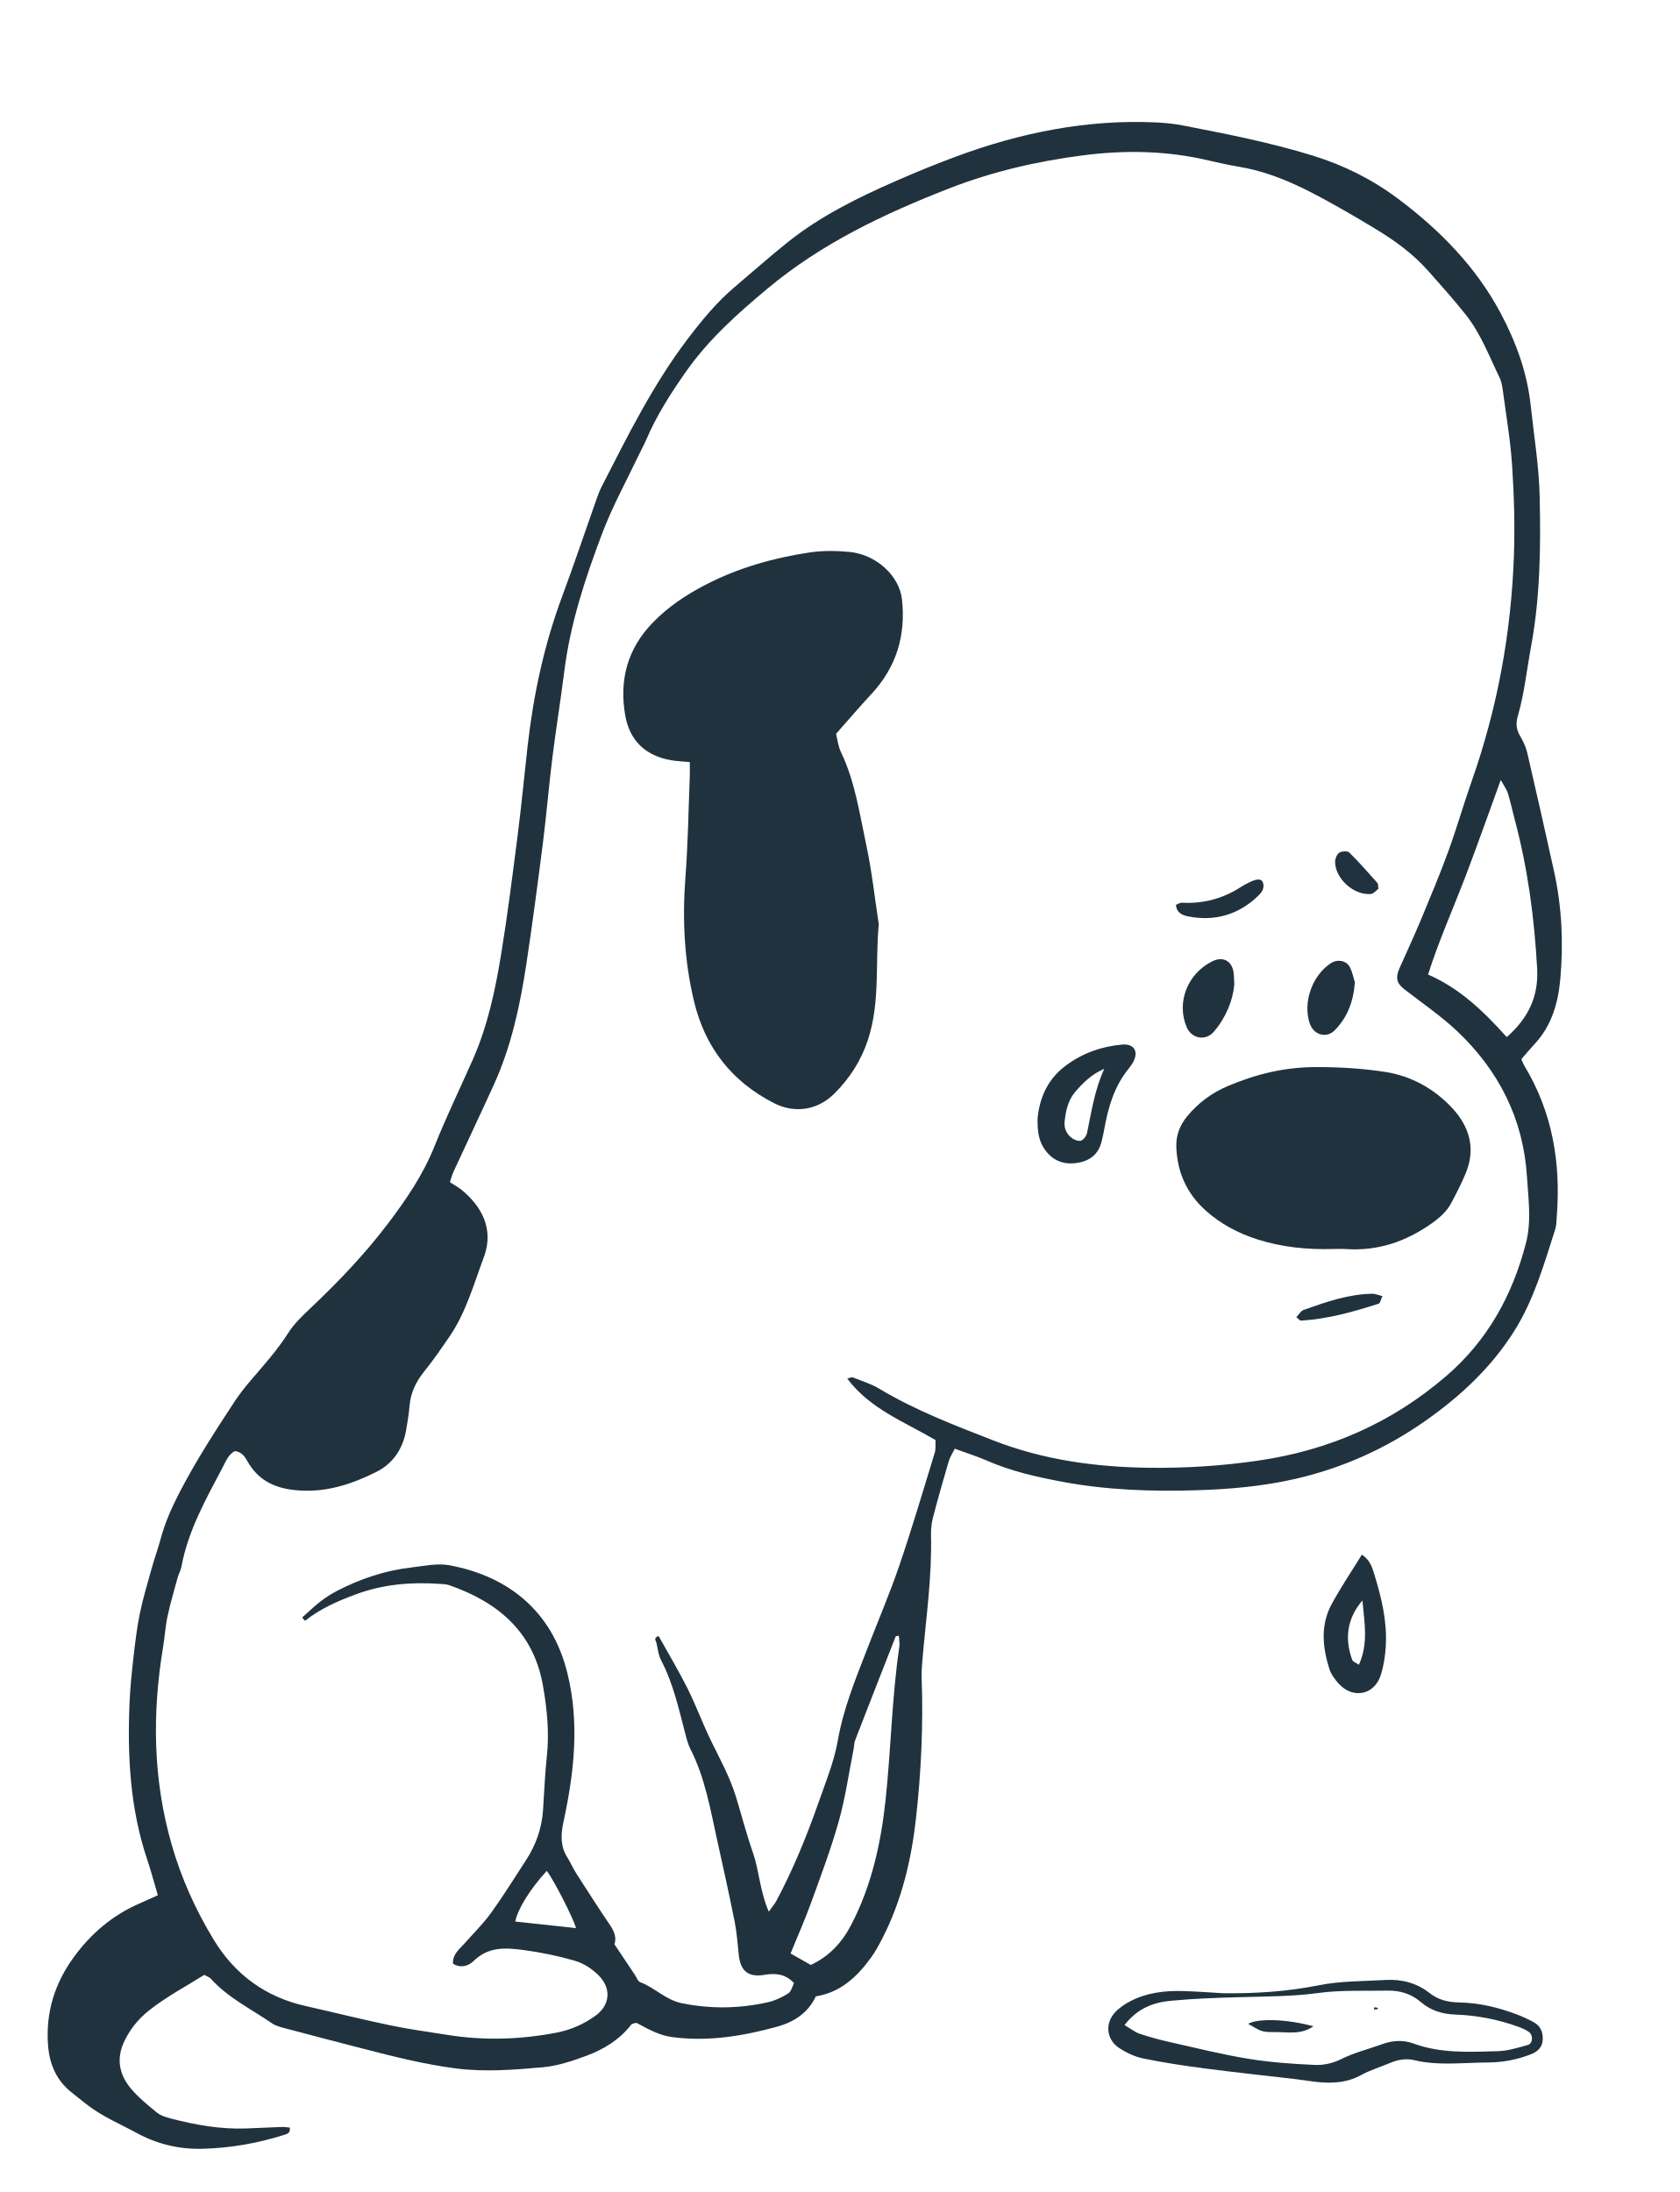
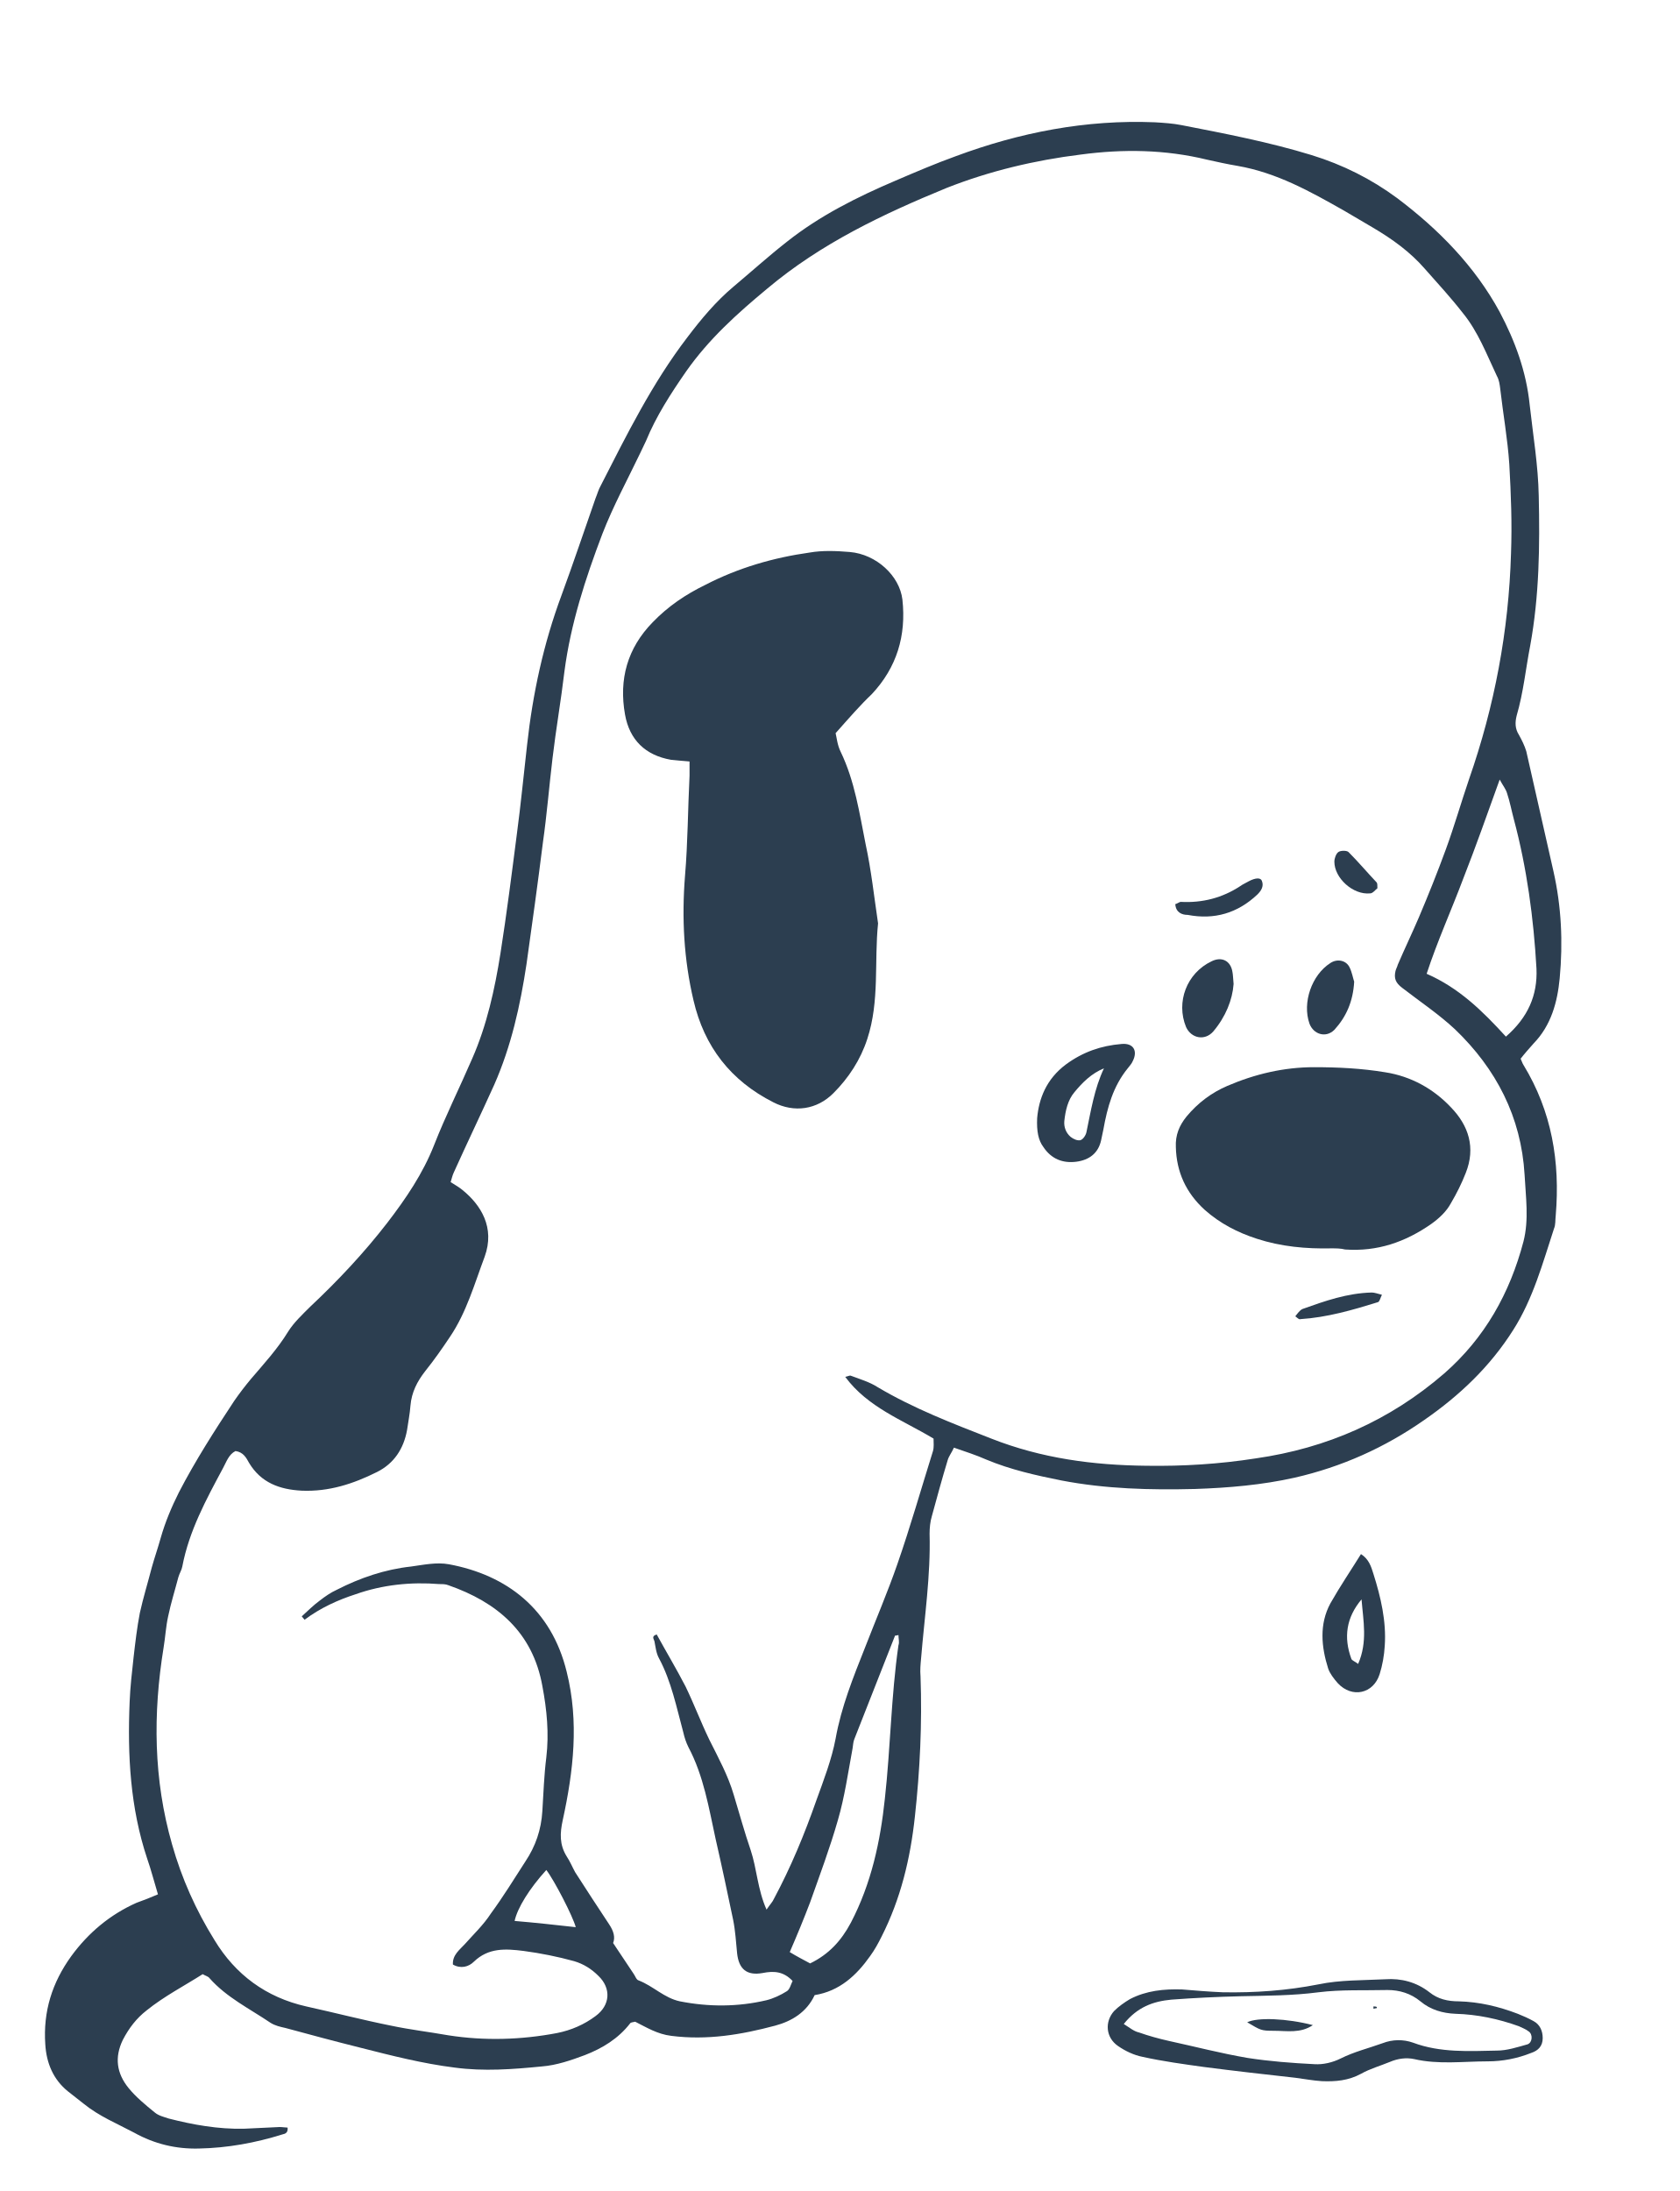
- <svg xmlns="http://www.w3.org/2000/svg" version="1.1" id="Layer_1" x="0px" y="0px" width="296.58px" height="386.98px" viewBox="0 0 296.58 386.98" enable-background="new 0 0 296.58 386.98" xml:space="preserve">
+ <svg xmlns="http://www.w3.org/2000/svg" version="1.1" id="Layer_1" x="0px" y="0px" viewBox="0 0 296.6 387" style="enable-background:new 0 0 296.6 387;" xml:space="preserve">
+   <style type="text/css">
+ 	.st0{fill-rule:evenodd;clip-rule:evenodd;fill:#2C3E50;}
+ </style>
  <g>
-     <path fill-rule="evenodd" clip-rule="evenodd" fill="#20323D" d="M27.866,334.593c-0.68-2.301-1.21-4.313-1.871-6.284   c-3.035-9.01-3.522-18.31-3.128-27.699c0.113-2.626,0.38-5.248,0.68-7.865c0.3-2.611,0.596-5.238,1.121-7.809   c0.554-2.696,1.351-5.346,2.092-8.001c0.493-1.772,1.135-3.508,1.609-5.285c0.755-2.813,1.914-5.436,3.25-8.024   c2.898-5.628,6.336-10.928,9.797-16.203c0.867-1.318,1.852-2.561,2.879-3.757c2.317-2.697,4.671-5.337,6.599-8.357   c1.046-1.64,2.519-3.039,3.949-4.39c4.887-4.62,9.516-9.465,13.591-14.83c3.269-4.305,6.285-8.732,8.311-13.82   c2.045-5.126,4.465-10.107,6.702-15.16c2.631-5.944,3.977-12.257,5.018-18.617c1.14-7.012,2.031-14.065,2.931-21.119   c0.666-5.215,1.158-10.458,1.75-15.692c1.027-9.056,2.931-17.901,6.12-26.46c2.11-5.668,4.028-11.406,6.045-17.111   c0.263-0.741,0.54-1.489,0.9-2.19c4.61-9.023,9.117-18.11,15.294-26.221c2.481-3.252,5.074-6.395,8.212-9.049   c3.119-2.631,6.163-5.354,9.352-7.897c5.812-4.639,12.434-7.893,19.201-10.848c3.489-1.534,7.025-2.974,10.604-4.301   c11.34-4.193,23.009-6.547,35.16-5.994c1.571,0.075,3.156,0.225,4.699,0.521c7.743,1.5,15.477,3.011,23.041,5.346   c5.507,1.698,10.539,4.235,15.064,7.631c7.325,5.492,13.694,11.959,18.061,20.138c2.734,5.135,4.694,10.487,5.333,16.391   c0.571,5.361,1.463,10.684,1.58,16.091c0.188,8.826,0.099,17.629-1.515,26.362c-0.765,4.136-1.187,8.334-2.364,12.391   c-0.347,1.182-0.258,2.303,0.399,3.414c0.524,0.9,1.018,1.872,1.252,2.877c1.637,7.042,3.231,14.091,4.783,21.154   c1.365,6.224,1.651,12.545,1.089,18.858c-0.371,4.211-1.511,8.294-4.555,11.544c-0.802,0.86-1.552,1.771-2.326,2.659   c0.188,0.424,0.31,0.804,0.512,1.137c4.971,8.193,6.472,17.14,5.745,26.563c-0.065,0.788-0.047,1.614-0.281,2.348   c-1.975,6.137-3.729,12.36-7.194,17.89c-4.062,6.475-9.525,11.556-15.721,15.913c-6.979,4.898-14.633,8.334-22.925,10.238   c-5.777,1.327-11.687,1.848-17.615,2.021c-7.916,0.235-15.8-0.042-23.604-1.508c-4.526-0.855-9.005-1.859-13.259-3.726   c-1.791-0.786-3.677-1.369-5.684-2.105c-0.423,0.862-0.854,1.51-1.065,2.228c-0.966,3.28-1.903,6.57-2.771,9.877   c-0.258,1.003-0.38,2.077-0.356,3.114c0.188,7.396-0.882,14.697-1.515,22.032c-0.089,1.051-0.174,2.106-0.136,3.152   c0.3,8.311-0.08,16.598-0.999,24.845c-0.825,7.352-2.514,14.518-5.928,21.168c-0.601,1.167-1.225,2.345-1.993,3.399   c-2.448,3.377-5.352,6.163-9.765,6.871c-1.389,2.992-3.968,4.577-6.955,5.389c-5.989,1.627-12.044,2.626-18.328,1.811   c-2.463-0.319-4.428-1.496-6.369-2.528c-0.432,0.127-0.778,0.117-0.905,0.277c-2.077,2.71-4.9,4.413-8.006,5.562   c-2.447,0.905-5.018,1.764-7.588,1.998c-5.107,0.46-10.243,0.872-15.378,0.211c-5.619-0.722-11.097-2.115-16.57-3.531   c-4.446-1.149-8.896-2.303-13.338-3.489c-0.877-0.232-1.829-0.437-2.556-0.938c-3.672-2.527-7.762-4.492-10.81-7.884   c-0.244-0.271-0.657-0.389-1.158-0.675c-3.288,2.068-6.772,3.897-9.854,6.364c-1.773,1.421-3.147,3.121-4.174,5.178   c-1.547,3.095-1.055,5.941,1.022,8.46c1.332,1.604,2.997,2.964,4.625,4.289c0.68,0.556,1.632,0.842,2.509,1.074   c4.343,1.133,8.742,1.911,13.258,1.752c2.106-0.08,4.207-0.192,6.313-0.263c0.478-0.019,0.957,0.079,1.393,0.112   c0.141,0.896-0.38,1.093-0.872,1.247c-4.798,1.529-9.722,2.393-14.75,2.491c-4.005,0.079-7.799-0.84-11.368-2.776   c-3.001-1.628-6.177-2.945-8.892-5.084c-0.929-0.732-1.867-1.457-2.781-2.209c-2.608-2.139-3.775-4.983-4.015-8.28   c-0.417-5.767,1.21-10.933,4.61-15.563c3.021-4.113,6.791-7.321,11.5-9.375C25.54,335.647,26.492,335.212,27.866,334.593z    M53.848,286.146c-0.173-0.196-0.342-0.389-0.511-0.581c1.074-0.952,2.101-1.958,3.236-2.838c0.928-0.722,1.941-1.364,2.987-1.903   c4.127-2.132,8.484-3.579,13.108-4.108c2.213-0.256,4.535-0.774,6.664-0.38c10.229,1.89,18.103,7.949,20.828,19.021   c2.172,8.804,1.206,17.536-0.67,26.203c-0.507,2.335-0.592,4.348,0.685,6.383c0.558,0.887,0.966,1.871,1.533,2.753   c1.984,3.1,3.973,6.2,6.041,9.248c0.787,1.163,1.097,2.317,0.717,3.297c1.323,1.975,2.481,3.715,3.64,5.445   c0.291,0.437,0.502,1.103,0.9,1.248c2.589,0.959,4.488,3.128,7.345,3.714c5.131,1.046,10.191,0.962,15.251-0.178   c1.248-0.282,2.477-0.868,3.56-1.558c0.53-0.338,0.709-1.233,1.014-1.814c-1.618-1.705-3.349-1.764-5.276-1.449   c-2.8,0.459-4.169-0.685-4.475-3.476c-0.215-1.956-0.337-3.935-0.717-5.857c-0.957-4.774-2.008-9.527-3.063-14.281   c-1.225-5.515-2.148-11.122-4.756-16.241c-0.413-0.811-0.652-1.726-0.882-2.611c-1.172-4.446-2.134-8.953-4.301-13.08   c-0.479-0.905-0.576-2.015-0.812-3.039c-0.094-0.404-0.604-0.943,0.38-1.229c1.703,3.067,3.527,6.102,5.104,9.249   c1.523,3.058,2.696,6.284,4.197,9.352c1.566,3.188,3.282,6.311,4.333,9.722c0.999,3.273,1.857,6.595,2.983,9.821   c1.144,3.277,1.237,6.856,2.827,10.505c0.639-0.891,1.051-1.36,1.337-1.895c2.983-5.591,5.365-11.438,7.457-17.404   c1.262-3.593,2.739-7.189,3.391-10.909c0.985-5.65,3.138-10.848,5.169-16.114c1.885-4.915,3.977-9.755,5.674-14.73   c2.252-6.595,4.227-13.287,6.267-19.951c0.22-0.698,0.107-1.501,0.141-2.246c-5.539-3.255-11.575-5.501-15.59-10.866   c0.521-0.115,0.803-0.277,0.99-0.197c1.585,0.633,3.255,1.14,4.703,2.012c6.351,3.817,13.222,6.425,20.092,9.107   c8.869,3.462,18.047,4.704,27.432,4.831c6.453,0.089,12.888-0.326,19.289-1.252c12.564-1.815,23.708-6.697,33.346-15.031   c7.241-6.266,11.584-14.191,13.962-23.342c1.021-3.921,0.427-7.86,0.183-11.781c-0.638-10.205-4.985-18.735-12.339-25.691   c-2.852-2.691-6.153-4.924-9.258-7.344c-1.211-0.943-1.548-1.708-1.173-3.011c0.104-0.375,0.271-0.736,0.432-1.097   c1.224-2.763,2.504-5.497,3.662-8.285c1.665-4.01,3.345-8.015,4.831-12.093c1.482-4.075,2.673-8.259,4.113-12.351   c4.539-12.89,6.96-26.182,7.434-39.806c0.183-5.26,0.027-10.547-0.314-15.795c-0.291-4.456-1.056-8.883-1.646-13.319   c-0.103-0.774-0.248-1.595-0.586-2.289c-1.834-3.78-3.325-7.767-5.966-11.092c-2.129-2.675-4.413-5.234-6.688-7.79   c-2.65-2.978-5.849-5.294-9.239-7.344c-1.693-1.018-3.386-2.04-5.103-3.016c-5.951-3.386-11.922-6.739-18.812-7.921   c-1.814-0.31-3.615-0.685-5.412-1.112c-7.387-1.763-14.792-1.904-22.338-0.933c-8.146,1.05-16.054,2.889-23.675,5.867   c-11.438,4.464-22.469,9.694-32.003,17.662c-5.268,4.399-10.347,8.927-14.342,14.6c-2.739,3.897-5.281,7.865-7.134,12.257   c-0.31,0.725-0.713,1.409-1.046,2.122c-2.251,4.751-4.821,9.389-6.674,14.292c-2.973,7.867-5.613,15.868-6.669,24.292   c-0.633,5.093-1.468,10.163-2.101,15.251c-0.619,4.962-1.027,9.952-1.655,14.914c-0.915,7.18-1.857,14.36-2.94,21.512   c-1.107,7.298-2.65,14.506-5.727,21.278c-2.34,5.147-4.765,10.257-7.138,15.393c-0.263,0.563-0.408,1.173-0.633,1.834   c0.825,0.544,1.52,0.909,2.115,1.397c3.175,2.617,5.825,6.632,3.879,11.842c-1.792,4.798-3.152,9.778-6.097,14.069   c-1.412,2.06-2.833,4.128-4.399,6.069c-1.449,1.801-2.416,3.729-2.612,6.05c-0.122,1.439-0.356,2.87-0.6,4.301   c-0.572,3.315-2.279,5.933-5.291,7.438c-4.15,2.078-8.489,3.527-13.258,3.283c-3.902-0.197-7.208-1.357-9.319-4.912   c-0.525-0.882-0.989-1.902-2.387-2.055c-1.163,0.603-1.618,1.879-2.218,3.004c-2.95,5.581-6.045,11.104-7.213,17.428   c-0.117,0.638-0.479,1.229-0.652,1.859c-0.624,2.282-1.294,4.547-1.792,6.854c-0.385,1.796-0.488,3.653-0.792,5.469   c-1.937,11.703-1.792,23.273,1.5,34.789c1.721,6.022,4.249,11.612,7.471,16.902c3.729,6.12,9.131,10.074,16.199,11.659   c5,1.126,9.976,2.376,14.989,3.419c3.344,0.701,6.735,1.146,10.111,1.688c6.439,1.027,12.869,0.816,19.243-0.417   c2.457-0.474,4.783-1.496,6.833-2.983c2.607-1.895,2.823-4.858,0.53-7.133c-1.22-1.201-2.636-2.13-4.344-2.617   c-2.917-0.835-5.853-1.436-8.868-1.839c-3.25-0.436-6.228-0.609-8.826,1.919c-0.929,0.904-2.279,1.346-3.658,0.479   c-0.084-1.675,1.158-2.562,2.096-3.626c1.566-1.772,3.269-3.447,4.648-5.355c2.157-2.987,4.089-6.14,6.111-9.221   c1.763-2.691,2.818-5.637,3.043-8.861c0.221-3.154,0.324-6.315,0.666-9.452c0.464-4.24,0.052-8.424-0.68-12.569   c-1.67-9.502-7.959-14.755-16.612-17.751c-0.488-0.164-1.041-0.164-1.562-0.202c-5.046-0.361-9.98,0.052-14.778,1.815   C59.677,282.624,56.563,283.975,53.848,286.146z M265.995,183.09c3.883-3.4,5.628-7.285,5.37-12.043   c-0.483-8.932-1.656-17.76-3.973-26.413c-0.408-1.52-0.731-3.065-1.191-4.568c-0.206-0.675-0.661-1.275-1.257-2.377   c-2.241,6.139-4.23,11.809-6.378,17.418c-2.148,5.595-4.597,11.068-6.463,16.94C257.694,174.487,261.845,178.471,265.995,183.09z    M158.676,288.768c-0.313,0.075-0.529,0.07-0.558,0.141c-2.396,6.102-4.793,12.208-7.157,18.323   c-0.188,0.483-0.168,1.037-0.271,1.553c-0.845,4.259-1.444,8.582-2.617,12.747c-1.384,4.924-3.203,9.731-4.947,14.548   c-1.061,2.927-2.336,5.773-3.564,8.794c1.341,0.755,2.472,1.393,3.583,2.023c3.32-1.568,5.538-4.012,7.171-7.166   c3.568-6.901,5.201-14.335,6.017-21.941c0.967-9.02,1.107-18.115,2.435-27.105C158.854,290.076,158.714,289.429,158.676,288.768z    M101.698,340.394c-0.548-1.88-3.85-8.343-5.168-10.113c-2.992,3.28-5.093,6.667-5.571,8.95   C94.533,339.618,98.111,340.005,101.698,340.394z" />
-     <path fill-rule="evenodd" clip-rule="evenodd" fill="#20323D" d="M215.954,351.889c5.67,0.07,11.27-0.291,16.879-1.406   c3.841-0.77,7.851-0.709,11.79-0.938c2.847-0.159,5.492,0.53,7.771,2.326c1.52,1.196,3.245,1.608,5.154,1.642   c3.592,0.057,7.044,0.898,10.383,2.176c0.976,0.375,1.933,0.825,2.847,1.332c1.145,0.633,1.613,1.684,1.576,2.974   c-0.033,1.369-0.844,2.171-2.021,2.641c-2.472,0.989-5.098,1.477-7.715,1.481c-4.324,0.01-8.676,0.619-12.986-0.417   c-1.426-0.343-2.875-0.08-4.254,0.506c-1.692,0.723-3.489,1.243-5.083,2.13c-2.19,1.21-4.484,1.449-6.871,1.299   c-1.571-0.101-3.133-0.398-4.699-0.581c-5.356-0.629-10.722-1.191-16.067-1.891c-3.645-0.474-7.288-1.024-10.886-1.772   c-1.501-0.31-3.006-1.027-4.286-1.895c-2.157-1.459-2.435-4.277-0.666-6.2c0.773-0.845,1.801-1.529,2.828-2.055   c2.884-1.463,6.021-1.829,9.211-1.735C211.227,351.57,213.59,351.758,215.954,351.889z M198.521,357.512   c1.126,0.664,1.843,1.253,2.664,1.529c1.744,0.581,3.522,1.064,5.318,1.468c4.61,1.036,9.206,2.186,13.863,2.95   c3.883,0.633,7.837,0.914,11.767,1.088c1.515,0.065,3.203-0.305,4.559-0.989c2.378-1.196,4.934-1.806,7.396-2.702   c1.81-0.658,3.682-0.736,5.426-0.094c4.845,1.778,9.858,1.499,14.844,1.36c1.801-0.047,3.606-0.609,5.365-1.102   c0.9-0.254,0.976-1.755,0.174-2.303c-0.53-0.356-1.136-0.643-1.74-0.863c-3.616-1.318-7.358-2.063-11.19-2.195   c-2.34-0.084-4.39-0.698-6.162-2.232c-1.675-1.444-3.677-2.035-5.844-1.997c-4.08,0.074-8.203-0.127-12.222,0.417   c-4.597,0.619-9.179,0.609-13.774,0.734c-4.075,0.109-8.16,0.251-12.217,0.635C203.723,353.502,200.876,354.459,198.521,357.512z" />
-     <path fill-rule="evenodd" clip-rule="evenodd" fill="#20323D" d="M240.421,274.459c1.44,0.947,1.82,2.236,2.195,3.471   c1.275,4.146,2.298,8.357,2.021,12.742c-0.104,1.684-0.361,3.407-0.868,5.014c-1.106,3.545-4.91,4.324-7.419,1.575   c-0.689-0.76-1.36-1.672-1.67-2.631c-1.22-3.846-1.59-7.762,0.417-11.452C236.711,280.204,238.615,277.39,240.421,274.459z    M240.515,282.549c-2.725,3.189-3.165,6.721-1.801,10.491c0.122,0.338,0.689,0.516,1.182,0.86   C241.641,290.034,240.834,286.277,240.515,282.549z" />
-     <path fill-rule="evenodd" clip-rule="evenodd" fill="#20323D" d="M147.599,129.546c0.197,0.769,0.328,2.125,0.882,3.283   c2.477,5.178,3.26,10.815,4.441,16.323c0.999,4.622,1.496,9.349,2.214,14.03c-0.652,6.777,0.281,13.681-1.899,20.35   c-1.229,3.742-3.265,6.894-6.004,9.591c-2.921,2.88-6.94,3.489-10.575,1.637c-7.467-3.804-12.18-9.82-14.14-17.995   c-1.735-7.241-2.078-14.543-1.511-21.958c0.455-5.9,0.53-11.828,0.765-17.744c0.028-0.767,0.005-1.536,0.005-2.521   c-1.275-0.122-2.303-0.155-3.302-0.329c-4.517-0.778-7.33-3.456-8.109-7.973c-1.069-6.219,0.413-11.736,4.888-16.337   c2.691-2.774,5.843-4.875,9.258-6.648c5.787-3.002,11.973-4.751,18.375-5.717c2.316-0.354,4.746-0.319,7.086-0.099   c4.709,0.45,8.799,4.216,9.258,8.372c0.708,6.359-0.984,11.969-5.394,16.712C151.866,124.64,149.99,126.84,147.599,129.546z" />
-     <path fill-rule="evenodd" clip-rule="evenodd" fill="#20323D" d="M235.206,220.502c-4.493,0.117-8.896-0.319-13.216-1.693   c-3.438-1.098-6.528-2.744-9.197-5.147c-3.283-2.966-4.957-6.709-5.131-11.117c-0.075-2.05,0.582-3.841,1.899-5.445   c1.96-2.392,4.357-4.159,7.185-5.365c4.888-2.082,10.004-3.322,15.294-3.349c4.188-0.023,8.423,0.219,12.555,0.863   c4.493,0.708,8.484,2.908,11.627,6.209c3.086,3.246,4.375,7.15,2.569,11.568c-0.745,1.817-1.641,3.58-2.565,5.311   c-0.811,1.534-2.077,2.652-3.503,3.658c-4.559,3.218-9.534,4.906-15.153,4.512C236.781,220.455,235.994,220.502,235.206,220.502z" />
-     <path fill-rule="evenodd" clip-rule="evenodd" fill="#20323D" d="M183.167,197.507c0.305-3.377,1.59-6.915,5.089-9.464   c2.964-2.165,6.246-3.307,9.829-3.63c2.083-0.192,2.945,1.182,2.008,2.992c-0.239,0.464-0.554,0.896-0.882,1.304   c-2.565,3.165-3.62,6.929-4.306,10.843c-0.112,0.64-0.271,1.28-0.422,1.916c-0.549,2.343-2.129,3.529-4.427,3.848   c-2.448,0.343-4.404-0.525-5.75-2.584C183.425,201.379,183.134,199.824,183.167,197.507z M194.952,188.681   c-2.213,0.947-3.808,2.495-5.22,4.19c-1.2,1.442-1.585,3.283-1.786,5.114c-0.122,1.093,0.276,2.115,1.116,2.805   c0.459,0.38,1.237,0.727,1.739,0.589c0.474-0.125,0.999-0.856,1.111-1.396C192.696,196.18,193.269,192.329,194.952,188.681z" />
-     <path fill-rule="evenodd" clip-rule="evenodd" fill="#20323D" d="M217.9,173.776c-0.234,2.8-1.431,5.794-3.602,8.353   c-1.459,1.712-3.94,1.25-4.808-0.797c-1.848-4.367,0.146-9.469,4.54-11.627c1.843-0.905,3.424-0.105,3.737,1.933   C217.849,172.153,217.835,172.679,217.9,173.776z" />
-     <path fill-rule="evenodd" clip-rule="evenodd" fill="#20323D" d="M239.179,173.429c-0.249,3.484-1.37,6.242-3.546,8.456   c-1.468,1.494-3.705,0.825-4.395-1.144c-1.294-3.71,0.39-8.55,3.729-10.707c1.168-0.755,2.763-0.467,3.362,0.769   C238.779,171.717,238.972,172.763,239.179,173.429z" />
-     <path fill-rule="evenodd" clip-rule="evenodd" fill="#20323D" d="M207.602,159.734c0.356-0.131,0.708-0.384,1.046-0.366   c3.803,0.202,7.288-0.736,10.472-2.814c0.441-0.286,0.915-0.525,1.379-0.76c1.332-0.675,2.182-0.691,2.425-0.061   c0.403,1.042-0.164,1.801-0.83,2.439c-3.479,3.341-7.64,4.523-12.349,3.611C208.797,161.597,207.69,161.17,207.602,159.734z" />
-     <path fill-rule="evenodd" clip-rule="evenodd" fill="#20323D" d="M228.847,232.545c0.44-0.455,0.778-1.109,1.285-1.287   c3.943-1.396,7.902-2.798,12.156-2.856c0.497-0.007,0.989,0.228,1.758,0.42c-0.267,0.551-0.37,1.243-0.67,1.337   c-4.479,1.431-9,2.72-13.732,2.982C229.466,233.146,229.269,232.866,228.847,232.545z" />
-     <path fill-rule="evenodd" clip-rule="evenodd" fill="#20323D" d="M243.334,156.911c-0.376,0.272-0.835,0.875-1.342,0.919   c-2.969,0.263-6.261-2.692-6.299-5.637c-0.009-0.567,0.305-1.365,0.736-1.656c0.432-0.286,1.464-0.333,1.782-0.023   c1.735,1.712,3.34,3.555,4.962,5.379C243.319,156.053,243.263,156.391,243.334,156.911z" />
-     <path fill-rule="evenodd" clip-rule="evenodd" fill="#20323D" d="M231.862,357.728c-2.167,1.541-4.577,0.999-6.866,1.018   c-2.279,0.012-2.279-0.079-4.652-1.458C222.14,356.273,227.294,356.462,231.862,357.728z" />
-     <path fill-rule="evenodd" clip-rule="evenodd" fill="#20323D" d="M243.235,354.473c-0.01,0.08-0.005,0.221-0.028,0.226   c-0.211,0.04-0.427,0.061-0.643,0.084c0.019-0.141,0.033-0.283,0.047-0.427C242.822,354.394,243.028,354.431,243.235,354.473z" />
+     <path class="st0" d="M27.9,334.6c-0.7-2.3-1.2-4.3-1.9-6.3c-3-9-3.5-18.3-3.1-27.7c0.1-2.6,0.4-5.2,0.7-7.9   c0.3-2.6,0.6-5.2,1.1-7.8c0.6-2.7,1.4-5.3,2.1-8c0.5-1.8,1.1-3.5,1.6-5.3c0.8-2.8,1.9-5.4,3.2-8c2.9-5.6,6.3-10.9,9.8-16.2   c0.9-1.3,1.9-2.6,2.9-3.8c2.3-2.7,4.7-5.3,6.6-8.4c1-1.6,2.5-3,3.9-4.4c4.9-4.6,9.5-9.5,13.6-14.8c3.3-4.3,6.3-8.7,8.3-13.8   c2-5.1,4.5-10.1,6.7-15.2c2.6-5.9,4-12.3,5-18.6c1.1-7,2-14.1,2.9-21.1c0.7-5.2,1.2-10.5,1.8-15.7c1-9.1,2.9-17.9,6.1-26.5   c2.1-5.7,4-11.4,6-17.1c0.3-0.7,0.5-1.5,0.9-2.2c4.6-9,9.1-18.1,15.3-26.2c2.5-3.3,5.1-6.4,8.2-9c3.1-2.6,6.2-5.4,9.4-7.9   c5.8-4.6,12.4-7.9,19.2-10.8c3.5-1.5,7-3,10.6-4.3c11.3-4.2,23-6.5,35.2-6c1.6,0.1,3.2,0.2,4.7,0.5c7.7,1.5,15.5,3,23,5.3   c5.5,1.7,10.5,4.2,15.1,7.6c7.3,5.5,13.7,12,18.1,20.1c2.7,5.1,4.7,10.5,5.3,16.4c0.6,5.4,1.5,10.7,1.6,16.1   c0.2,8.8,0.1,17.6-1.5,26.4c-0.8,4.1-1.2,8.3-2.4,12.4c-0.3,1.2-0.3,2.3,0.4,3.4c0.5,0.9,1,1.9,1.3,2.9c1.6,7,3.2,14.1,4.8,21.2   c1.4,6.2,1.7,12.5,1.1,18.9c-0.4,4.2-1.5,8.3-4.6,11.5c-0.8,0.9-1.6,1.8-2.3,2.7c0.2,0.4,0.3,0.8,0.5,1.1c5,8.2,6.5,17.1,5.7,26.6   c-0.1,0.8,0,1.6-0.3,2.3c-2,6.1-3.7,12.4-7.2,17.9c-4.1,6.5-9.5,11.6-15.7,15.9c-7,4.9-14.6,8.3-22.9,10.2   c-5.8,1.3-11.7,1.8-17.6,2c-7.9,0.2-15.8,0-23.6-1.5c-4.5-0.9-9-1.9-13.3-3.7c-1.8-0.8-3.7-1.4-5.7-2.1c-0.4,0.9-0.9,1.5-1.1,2.2   c-1,3.3-1.9,6.6-2.8,9.9c-0.3,1-0.4,2.1-0.4,3.1c0.2,7.4-0.9,14.7-1.5,22c-0.1,1.1-0.2,2.1-0.1,3.2c0.3,8.3-0.1,16.6-1,24.8   c-0.8,7.4-2.5,14.5-5.9,21.2c-0.6,1.2-1.2,2.3-2,3.4c-2.4,3.4-5.4,6.2-9.8,6.9c-1.4,3-4,4.6-7,5.4c-6,1.6-12,2.6-18.3,1.8   c-2.5-0.3-4.4-1.5-6.4-2.5c-0.4,0.1-0.8,0.1-0.9,0.3c-2.1,2.7-4.9,4.4-8,5.6c-2.4,0.9-5,1.8-7.6,2c-5.1,0.5-10.2,0.9-15.4,0.2   c-5.6-0.7-11.1-2.1-16.6-3.5c-4.4-1.1-8.9-2.3-13.3-3.5c-0.9-0.2-1.8-0.4-2.6-0.9c-3.7-2.5-7.8-4.5-10.8-7.9   c-0.2-0.3-0.7-0.4-1.2-0.7c-3.3,2.1-6.8,3.9-9.9,6.4c-1.8,1.4-3.1,3.1-4.2,5.2c-1.5,3.1-1.1,5.9,1,8.5c1.3,1.6,3,3,4.6,4.3   c0.7,0.6,1.6,0.8,2.5,1.1c4.3,1.1,8.7,1.9,13.3,1.8c2.1-0.1,4.2-0.2,6.3-0.3c0.5,0,1,0.1,1.4,0.1c0.1,0.9-0.4,1.1-0.9,1.2   c-4.8,1.5-9.7,2.4-14.8,2.5c-4,0.1-7.8-0.8-11.4-2.8c-3-1.6-6.2-2.9-8.9-5.1c-0.9-0.7-1.9-1.5-2.8-2.2c-2.6-2.1-3.8-5-4-8.3   c-0.4-5.8,1.2-10.9,4.6-15.6c3-4.1,6.8-7.3,11.5-9.4C25.5,335.6,26.5,335.2,27.9,334.6z M53.8,286.1c-0.2-0.2-0.3-0.4-0.5-0.6   c1.1-1,2.1-2,3.2-2.8c0.9-0.7,1.9-1.4,3-1.9c4.1-2.1,8.5-3.6,13.1-4.1c2.2-0.3,4.5-0.8,6.7-0.4c10.2,1.9,18.1,7.9,20.8,19   c2.2,8.8,1.2,17.5-0.7,26.2c-0.5,2.3-0.6,4.3,0.7,6.4c0.6,0.9,1,1.9,1.5,2.8c2,3.1,4,6.2,6,9.2c0.8,1.2,1.1,2.3,0.7,3.3   c1.3,2,2.5,3.7,3.6,5.4c0.3,0.4,0.5,1.1,0.9,1.2c2.6,1,4.5,3.1,7.3,3.7c5.1,1,10.2,1,15.3-0.2c1.2-0.3,2.5-0.9,3.6-1.6   c0.5-0.3,0.7-1.2,1-1.8c-1.6-1.7-3.3-1.8-5.3-1.4c-2.8,0.5-4.2-0.7-4.5-3.5c-0.2-2-0.3-3.9-0.7-5.9c-1-4.8-2-9.5-3.1-14.3   c-1.2-5.5-2.1-11.1-4.8-16.2c-0.4-0.8-0.7-1.7-0.9-2.6c-1.2-4.4-2.1-9-4.3-13.1c-0.5-0.9-0.6-2-0.8-3c-0.1-0.4-0.6-0.9,0.4-1.2   c1.7,3.1,3.5,6.1,5.1,9.2c1.5,3.1,2.7,6.3,4.2,9.4c1.6,3.2,3.3,6.3,4.3,9.7c1,3.3,1.9,6.6,3,9.8c1.1,3.3,1.2,6.9,2.8,10.5   c0.6-0.9,1.1-1.4,1.3-1.9c3-5.6,5.4-11.4,7.5-17.4c1.3-3.6,2.7-7.2,3.4-10.9c1-5.6,3.1-10.8,5.2-16.1c1.9-4.9,4-9.8,5.7-14.7   c2.3-6.6,4.2-13.3,6.3-20c0.2-0.7,0.1-1.5,0.1-2.2c-5.5-3.3-11.6-5.5-15.6-10.9c0.5-0.1,0.8-0.3,1-0.2c1.6,0.6,3.3,1.1,4.7,2   c6.4,3.8,13.2,6.4,20.1,9.1c8.9,3.5,18,4.7,27.4,4.8c6.5,0.1,12.9-0.3,19.3-1.3c12.6-1.8,23.7-6.7,33.3-15   c7.2-6.3,11.6-14.2,14-23.3c1-3.9,0.4-7.9,0.2-11.8c-0.6-10.2-5-18.7-12.3-25.7c-2.9-2.7-6.2-4.9-9.3-7.3c-1.2-0.9-1.5-1.7-1.2-3   c0.1-0.4,0.3-0.7,0.4-1.1c1.2-2.8,2.5-5.5,3.7-8.3c1.7-4,3.3-8,4.8-12.1c1.5-4.1,2.7-8.3,4.1-12.4c4.5-12.9,7-26.2,7.4-39.8   c0.2-5.3,0-10.5-0.3-15.8c-0.3-4.5-1.1-8.9-1.6-13.3c-0.1-0.8-0.2-1.6-0.6-2.3c-1.8-3.8-3.3-7.8-6-11.1c-2.1-2.7-4.4-5.2-6.7-7.8   c-2.6-3-5.8-5.3-9.2-7.3c-1.7-1-3.4-2-5.1-3c-6-3.4-11.9-6.7-18.8-7.9c-1.8-0.3-3.6-0.7-5.4-1.1c-7.4-1.8-14.8-1.9-22.3-0.9   c-8.1,1-16.1,2.9-23.7,5.9C156,37.8,145,43,135.5,51c-5.3,4.4-10.3,8.9-14.3,14.6c-2.7,3.9-5.3,7.9-7.1,12.3   c-0.3,0.7-0.7,1.4-1,2.1c-2.3,4.8-4.8,9.4-6.7,14.3c-3,7.9-5.6,15.9-6.7,24.3c-0.6,5.1-1.5,10.2-2.1,15.3c-0.6,5-1,10-1.7,14.9   c-0.9,7.2-1.9,14.4-2.9,21.5c-1.1,7.3-2.7,14.5-5.7,21.3c-2.3,5.1-4.8,10.3-7.1,15.4c-0.3,0.6-0.4,1.2-0.6,1.8   c0.8,0.5,1.5,0.9,2.1,1.4c3.2,2.6,5.8,6.6,3.9,11.8c-1.8,4.8-3.2,9.8-6.1,14.1c-1.4,2.1-2.8,4.1-4.4,6.1c-1.4,1.8-2.4,3.7-2.6,6.1   c-0.1,1.4-0.4,2.9-0.6,4.3c-0.6,3.3-2.3,5.9-5.3,7.4c-4.2,2.1-8.5,3.5-13.3,3.3c-3.9-0.2-7.2-1.4-9.3-4.9c-0.5-0.9-1-1.9-2.4-2.1   c-1.2,0.6-1.6,1.9-2.2,3c-3,5.6-6,11.1-7.2,17.4c-0.1,0.6-0.5,1.2-0.7,1.9c-0.6,2.3-1.3,4.5-1.8,6.9c-0.4,1.8-0.5,3.7-0.8,5.5   c-1.9,11.7-1.8,23.3,1.5,34.8c1.7,6,4.2,11.6,7.5,16.9c3.7,6.1,9.1,10.1,16.2,11.7c5,1.1,10,2.4,15,3.4c3.3,0.7,6.7,1.1,10.1,1.7   c6.4,1,12.9,0.8,19.2-0.4c2.5-0.5,4.8-1.5,6.8-3c2.6-1.9,2.8-4.9,0.5-7.1c-1.2-1.2-2.6-2.1-4.3-2.6c-2.9-0.8-5.9-1.4-8.9-1.8   c-3.2-0.4-6.2-0.6-8.8,1.9c-0.9,0.9-2.3,1.3-3.7,0.5c-0.1-1.7,1.2-2.6,2.1-3.6c1.6-1.8,3.3-3.4,4.6-5.4c2.2-3,4.1-6.1,6.1-9.2   c1.8-2.7,2.8-5.6,3-8.9c0.2-3.2,0.3-6.3,0.7-9.5c0.5-4.2,0.1-8.4-0.7-12.6c-1.7-9.5-8-14.8-16.6-17.8c-0.5-0.2-1-0.2-1.6-0.2   c-5-0.4-10,0.1-14.8,1.8C59.7,282.6,56.6,284,53.8,286.1z M266,183.1c3.9-3.4,5.6-7.3,5.4-12c-0.5-8.9-1.7-17.8-4-26.4   c-0.4-1.5-0.7-3.1-1.2-4.6c-0.2-0.7-0.7-1.3-1.3-2.4c-2.2,6.1-4.2,11.8-6.4,17.4c-2.1,5.6-4.6,11.1-6.5,16.9   C257.7,174.5,261.8,178.5,266,183.1z M158.7,288.8c-0.3,0.1-0.5,0.1-0.6,0.1c-2.4,6.1-4.8,12.2-7.2,18.3c-0.2,0.5-0.2,1-0.3,1.6   c-0.8,4.3-1.4,8.6-2.6,12.7c-1.4,4.9-3.2,9.7-4.9,14.5c-1.1,2.9-2.3,5.8-3.6,8.8c1.3,0.8,2.5,1.4,3.6,2c3.3-1.6,5.5-4,7.2-7.2   c3.6-6.9,5.2-14.3,6-21.9c1-9,1.1-18.1,2.4-27.1C158.9,290.1,158.7,289.4,158.7,288.8z M101.7,340.4c-0.5-1.9-3.8-8.3-5.2-10.1   c-3,3.3-5.1,6.7-5.6,9C94.5,339.6,98.1,340,101.7,340.4z" />
+     <path class="st0" d="M216,351.9c5.7,0.1,11.3-0.3,16.9-1.4c3.8-0.8,7.9-0.7,11.8-0.9c2.8-0.2,5.5,0.5,7.8,2.3   c1.5,1.2,3.2,1.6,5.2,1.6c3.6,0.1,7,0.9,10.4,2.2c1,0.4,1.9,0.8,2.8,1.3c1.1,0.6,1.6,1.7,1.6,3c0,1.4-0.8,2.2-2,2.6   c-2.5,1-5.1,1.5-7.7,1.5c-4.3,0-8.7,0.6-13-0.4c-1.4-0.3-2.9-0.1-4.3,0.5c-1.7,0.7-3.5,1.2-5.1,2.1c-2.2,1.2-4.5,1.4-6.9,1.3   c-1.6-0.1-3.1-0.4-4.7-0.6c-5.4-0.6-10.7-1.2-16.1-1.9c-3.6-0.5-7.3-1-10.9-1.8c-1.5-0.3-3-1-4.3-1.9c-2.2-1.5-2.4-4.3-0.7-6.2   c0.8-0.8,1.8-1.5,2.8-2.1c2.9-1.5,6-1.8,9.2-1.7C211.2,351.6,213.6,351.8,216,351.9z M198.5,357.5c1.1,0.7,1.8,1.3,2.7,1.5   c1.7,0.6,3.5,1.1,5.3,1.5c4.6,1,9.2,2.2,13.9,3c3.9,0.6,7.8,0.9,11.8,1.1c1.5,0.1,3.2-0.3,4.6-1c2.4-1.2,4.9-1.8,7.4-2.7   c1.8-0.7,3.7-0.7,5.4-0.1c4.8,1.8,9.9,1.5,14.8,1.4c1.8,0,3.6-0.6,5.4-1.1c0.9-0.3,1-1.8,0.2-2.3c-0.5-0.4-1.1-0.6-1.7-0.9   c-3.6-1.3-7.4-2.1-11.2-2.2c-2.3-0.1-4.4-0.7-6.2-2.2c-1.7-1.4-3.7-2-5.8-2c-4.1,0.1-8.2-0.1-12.2,0.4c-4.6,0.6-9.2,0.6-13.8,0.7   c-4.1,0.1-8.2,0.3-12.2,0.6C203.7,353.5,200.9,354.5,198.5,357.5z" />
+     <path class="st0" d="M240.4,274.5c1.4,0.9,1.8,2.2,2.2,3.5c1.3,4.1,2.3,8.4,2,12.7c-0.1,1.7-0.4,3.4-0.9,5   c-1.1,3.5-4.9,4.3-7.4,1.6c-0.7-0.8-1.4-1.7-1.7-2.6c-1.2-3.8-1.6-7.8,0.4-11.5C236.7,280.2,238.6,277.4,240.4,274.5z M240.5,282.5   c-2.7,3.2-3.2,6.7-1.8,10.5c0.1,0.3,0.7,0.5,1.2,0.9C241.6,290,240.8,286.3,240.5,282.5z" />
+     <path class="st0" d="M147.6,129.5c0.2,0.8,0.3,2.1,0.9,3.3c2.5,5.2,3.3,10.8,4.4,16.3c1,4.6,1.5,9.3,2.2,14   c-0.7,6.8,0.3,13.7-1.9,20.4c-1.2,3.7-3.3,6.9-6,9.6c-2.9,2.9-6.9,3.5-10.6,1.6c-7.5-3.8-12.2-9.8-14.1-18   c-1.7-7.2-2.1-14.5-1.5-22c0.5-5.9,0.5-11.8,0.8-17.7c0-0.8,0-1.5,0-2.5c-1.3-0.1-2.3-0.2-3.3-0.3c-4.5-0.8-7.3-3.5-8.1-8   c-1.1-6.2,0.4-11.7,4.9-16.3c2.7-2.8,5.8-4.9,9.3-6.6c5.8-3,12-4.8,18.4-5.7c2.3-0.4,4.7-0.3,7.1-0.1c4.7,0.4,8.8,4.2,9.3,8.4   c0.7,6.4-1,12-5.4,16.7C151.9,124.6,150,126.8,147.6,129.5z" />
+     <path class="st0" d="M235.2,220.5c-4.5,0.1-8.9-0.3-13.2-1.7c-3.4-1.1-6.5-2.7-9.2-5.1c-3.3-3-5-6.7-5.1-11.1   c-0.1-2.1,0.6-3.8,1.9-5.4c2-2.4,4.4-4.2,7.2-5.4c4.9-2.1,10-3.3,15.3-3.3c4.2,0,8.4,0.2,12.6,0.9c4.5,0.7,8.5,2.9,11.6,6.2   c3.1,3.2,4.4,7.1,2.6,11.6c-0.7,1.8-1.6,3.6-2.6,5.3c-0.8,1.5-2.1,2.7-3.5,3.7c-4.6,3.2-9.5,4.9-15.2,4.5   C236.8,220.5,236,220.5,235.2,220.5z" />
+     <path class="st0" d="M183.2,197.5c0.3-3.4,1.6-6.9,5.1-9.5c3-2.2,6.2-3.3,9.8-3.6c2.1-0.2,2.9,1.2,2,3c-0.2,0.5-0.6,0.9-0.9,1.3   c-2.6,3.2-3.6,6.9-4.3,10.8c-0.1,0.6-0.3,1.3-0.4,1.9c-0.5,2.3-2.1,3.5-4.4,3.8c-2.4,0.3-4.4-0.5-5.8-2.6   C183.4,201.4,183.1,199.8,183.2,197.5z M195,188.7c-2.2,0.9-3.8,2.5-5.2,4.2c-1.2,1.4-1.6,3.3-1.8,5.1c-0.1,1.1,0.3,2.1,1.1,2.8   c0.5,0.4,1.2,0.7,1.7,0.6c0.5-0.1,1-0.9,1.1-1.4C192.7,196.2,193.3,192.3,195,188.7z" />
+     <path class="st0" d="M217.9,173.8c-0.2,2.8-1.4,5.8-3.6,8.4c-1.5,1.7-3.9,1.2-4.8-0.8c-1.8-4.4,0.1-9.5,4.5-11.6   c1.8-0.9,3.4-0.1,3.7,1.9C217.8,172.2,217.8,172.7,217.9,173.8z" />
+     <path class="st0" d="M239.2,173.4c-0.2,3.5-1.4,6.2-3.5,8.5c-1.5,1.5-3.7,0.8-4.4-1.1c-1.3-3.7,0.4-8.6,3.7-10.7   c1.2-0.8,2.8-0.5,3.4,0.8C238.8,171.7,239,172.8,239.2,173.4z" />
+     <path class="st0" d="M207.6,159.7c0.4-0.1,0.7-0.4,1-0.4c3.8,0.2,7.3-0.7,10.5-2.8c0.4-0.3,0.9-0.5,1.4-0.8   c1.3-0.7,2.2-0.7,2.4-0.1c0.4,1-0.2,1.8-0.8,2.4c-3.5,3.3-7.6,4.5-12.3,3.6C208.8,161.6,207.7,161.2,207.6,159.7z" />
+     <path class="st0" d="M228.8,232.5c0.4-0.5,0.8-1.1,1.3-1.3c3.9-1.4,7.9-2.8,12.2-2.9c0.5,0,1,0.2,1.8,0.4c-0.3,0.6-0.4,1.2-0.7,1.3   c-4.5,1.4-9,2.7-13.7,3C229.5,233.1,229.3,232.9,228.8,232.5z" />
+     <path class="st0" d="M243.3,156.9c-0.4,0.3-0.8,0.9-1.3,0.9c-3,0.3-6.3-2.7-6.3-5.6c0-0.6,0.3-1.4,0.7-1.7c0.4-0.3,1.5-0.3,1.8,0   c1.7,1.7,3.3,3.6,5,5.4C243.3,156.1,243.3,156.4,243.3,156.9z" />
+     <path class="st0" d="M231.9,357.7c-2.2,1.5-4.6,1-6.9,1c-2.3,0-2.3-0.1-4.7-1.5C222.1,356.3,227.3,356.5,231.9,357.7z" />
+     <path class="st0" d="M243.2,354.5c0,0.1,0,0.2,0,0.2c-0.2,0-0.4,0.1-0.6,0.1c0-0.1,0-0.3,0-0.4C242.8,354.4,243,354.4,243.2,354.5z   " />
  </g>
</svg>
